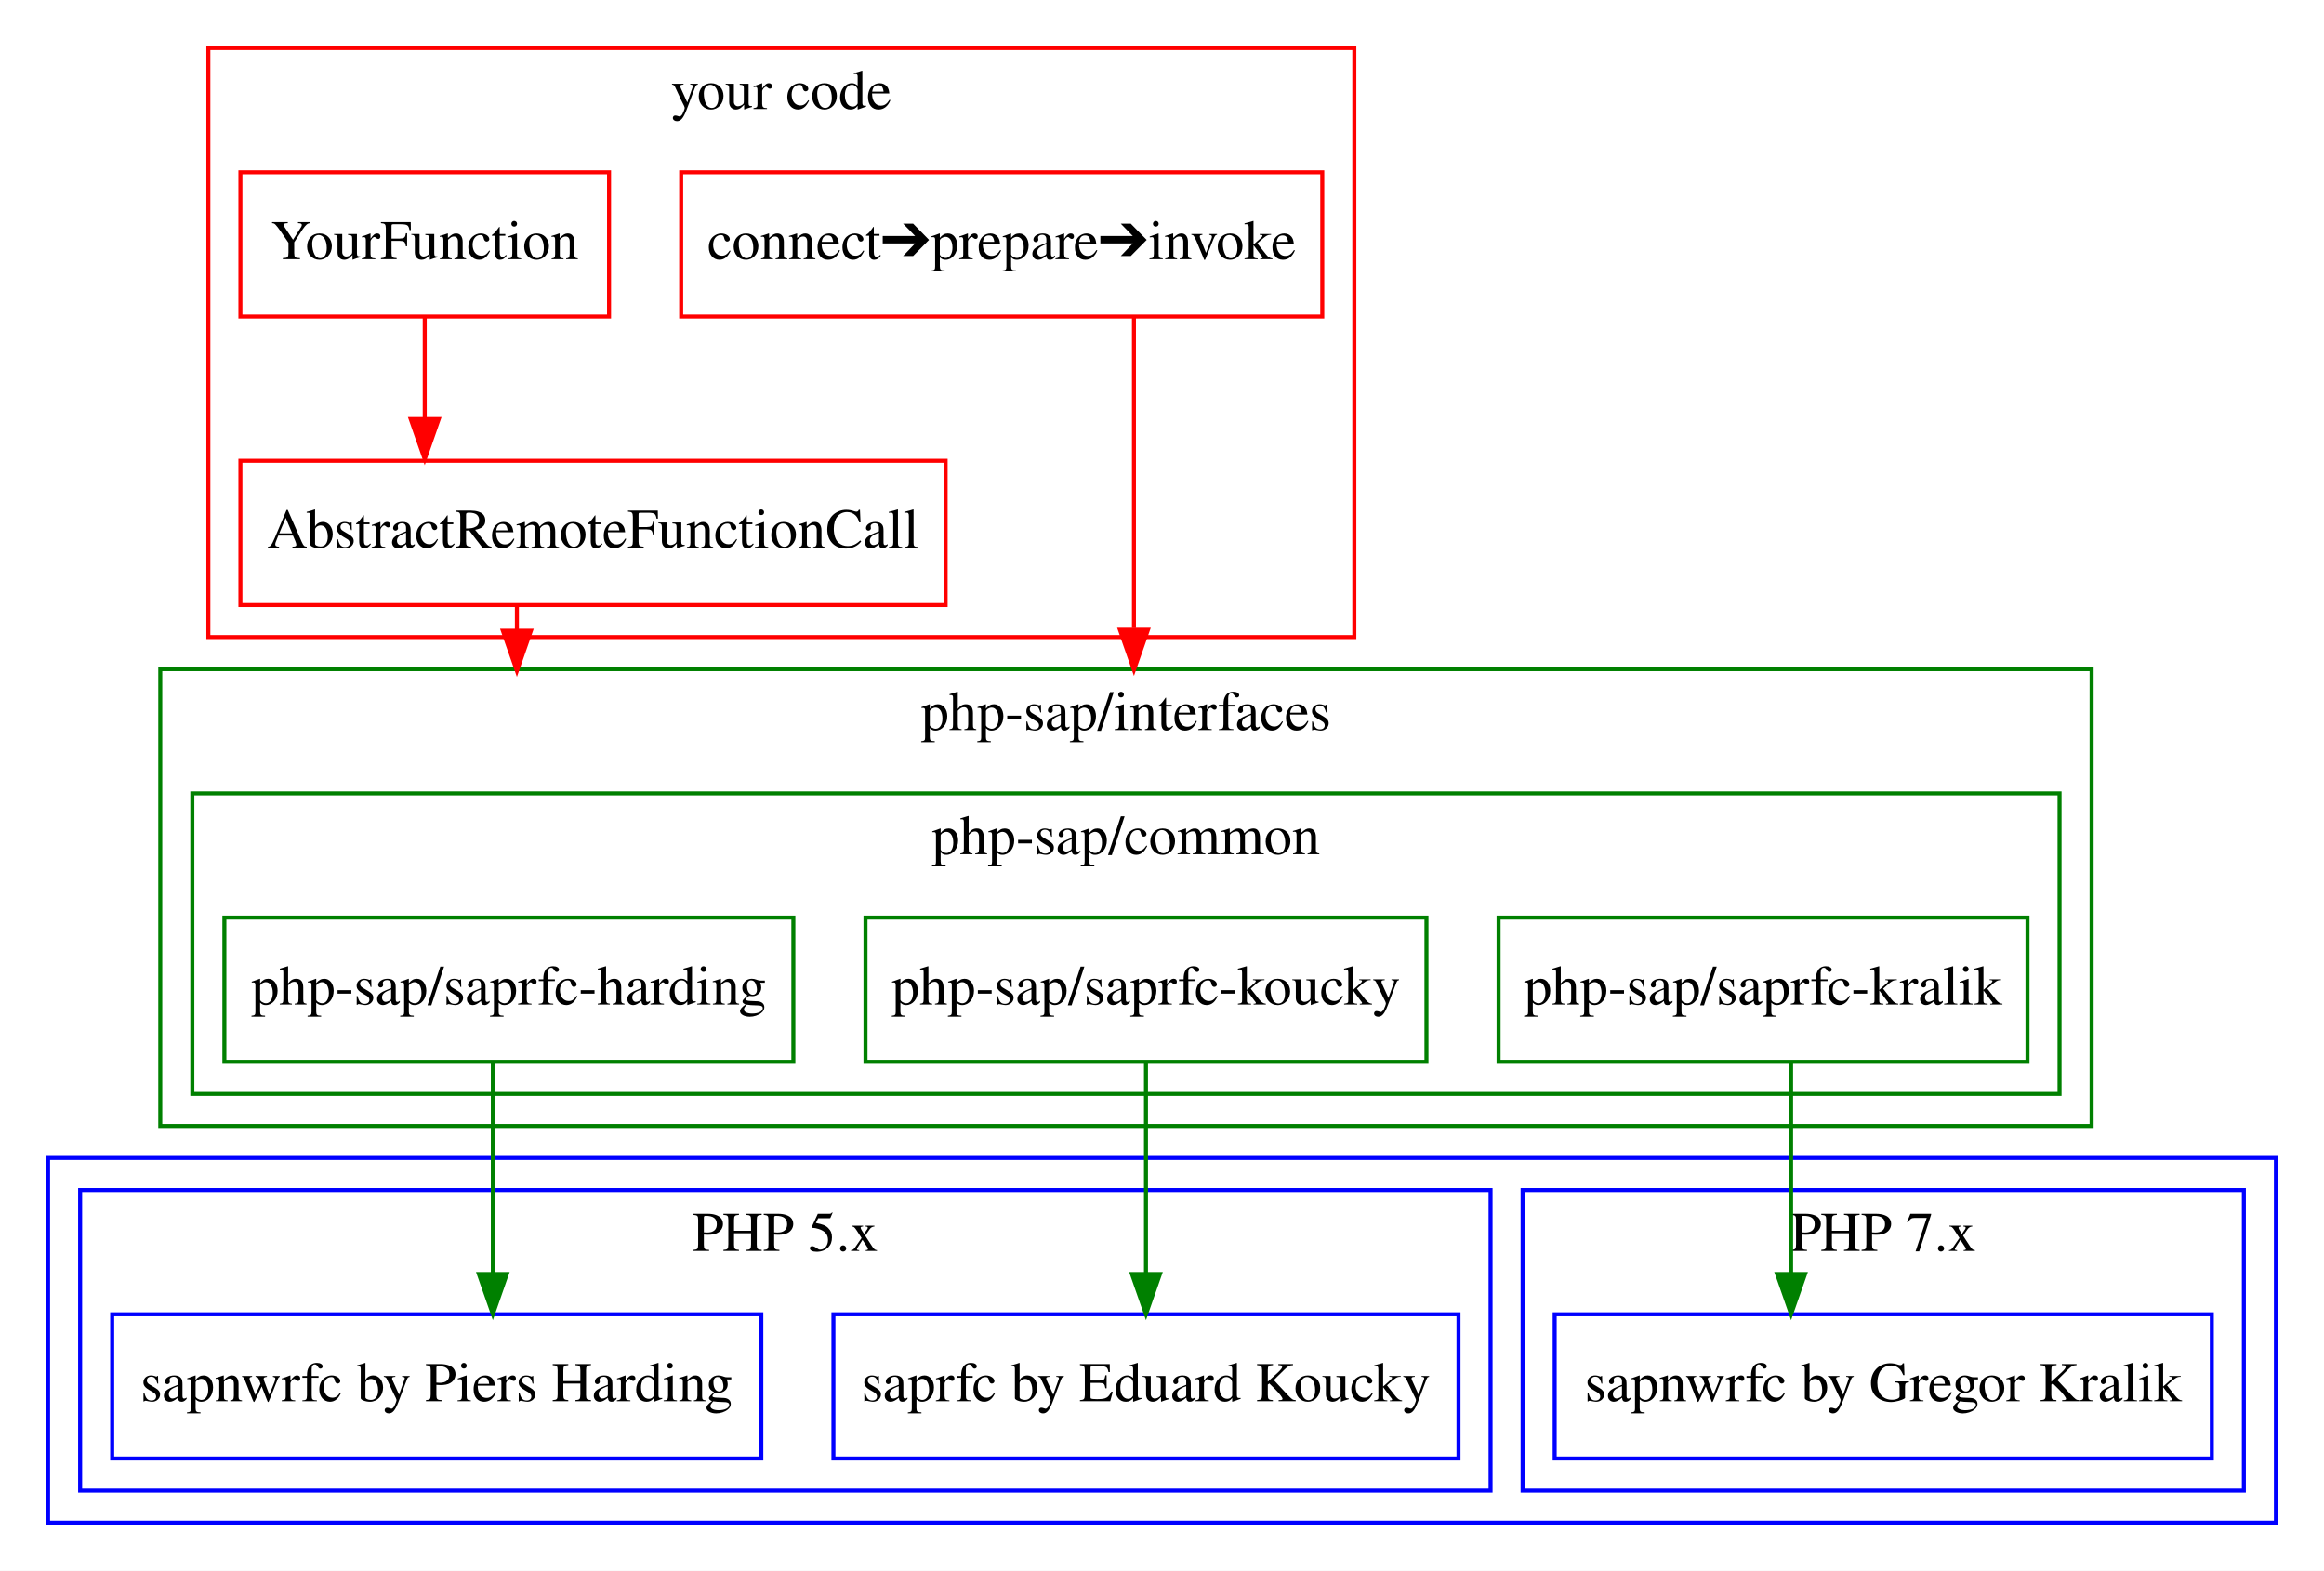
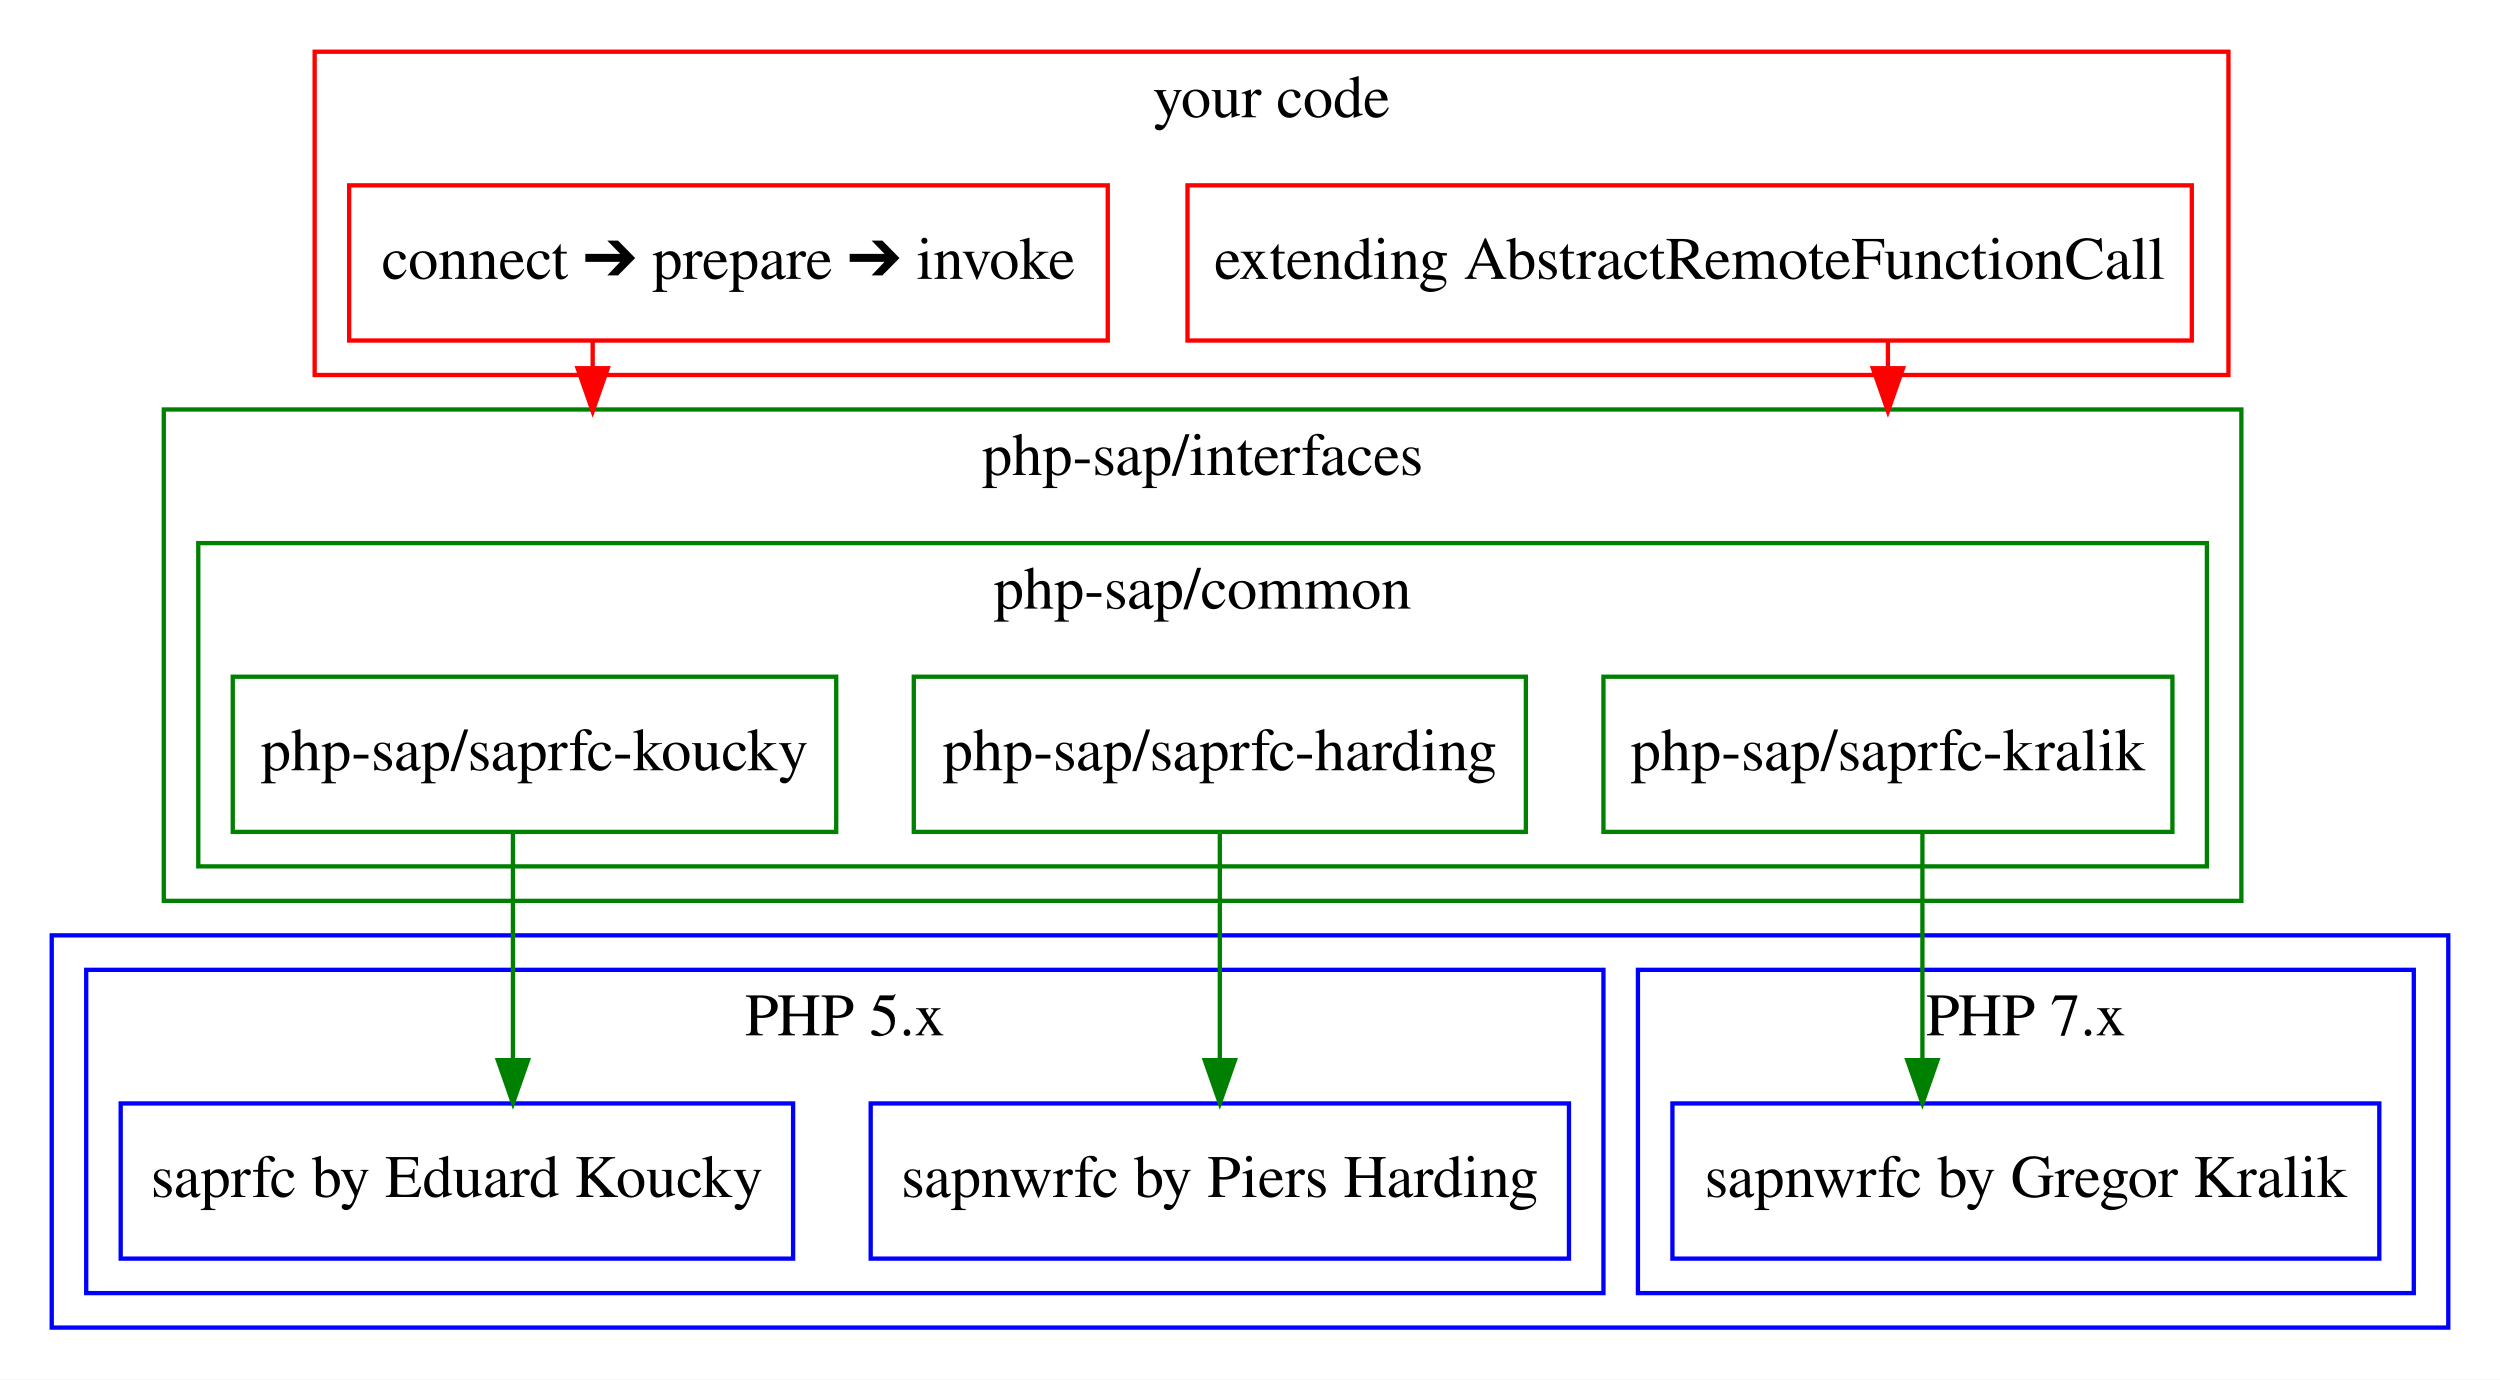
- <svg xmlns="http://www.w3.org/2000/svg" width="580pt" height="392pt" viewBox="0.00 0.00 580.00 392.00">
-   <g id="graph0" class="graph" transform="scale(1 1) rotate(0) translate(4 388)">
-     <polygon fill="white" stroke="none" points="-4,4 -4,-388 576,-388 576,4 -4,4" />
+ <svg xmlns="http://www.w3.org/2000/svg" width="580pt" height="320pt" viewBox="0.00 0.00 580.00 320.00">
+   <g id="graph0" class="graph" transform="scale(1 1) rotate(0) translate(4 316)">
+     <polygon fill="white" stroke="none" points="-4,4 -4,-316 576,-316 576,4 -4,4" />
    <g id="clust1" class="cluster">
      <polygon fill="none" stroke="blue" points="8,-8 8,-99 564,-99 564,-8 8,-8" />
    </g>
    <g id="clust2" class="cluster">
      <polygon fill="none" stroke="blue" points="376,-16 376,-91 556,-91 556,-16 376,-16" />
      <text text-anchor="middle" x="466" y="-75.8" font-family="Times,serif" font-size="14.00">PHP 7.x</text>
    </g>
    <g id="clust3" class="cluster">
      <polygon fill="none" stroke="blue" points="16,-16 16,-91 368,-91 368,-16 16,-16" />
      <text text-anchor="middle" x="192" y="-75.8" font-family="Times,serif" font-size="14.00">PHP 5.x</text>
    </g>
    <g id="clust4" class="cluster">
-       <polygon fill="none" stroke="green" points="36,-107 36,-221 518,-221 518,-107 36,-107" />
-       <text text-anchor="middle" x="277" y="-205.8" font-family="Times,serif" font-size="14.00">php-sap/interfaces</text>
+       <polygon fill="none" stroke="green" points="34,-107 34,-221 516,-221 516,-107 34,-107" />
+       <text text-anchor="middle" x="275" y="-205.8" font-family="Times,serif" font-size="14.00">php-sap/interfaces</text>
    </g>
    <g id="clust5" class="cluster">
-       <polygon fill="none" stroke="green" points="44,-115 44,-190 510,-190 510,-115 44,-115" />
-       <text text-anchor="middle" x="277" y="-174.8" font-family="Times,serif" font-size="14.00">php-sap/common</text>
+       <polygon fill="none" stroke="green" points="42,-115 42,-190 508,-190 508,-115 42,-115" />
+       <text text-anchor="middle" x="275" y="-174.8" font-family="Times,serif" font-size="14.00">php-sap/common</text>
    </g>
    <g id="clust6" class="cluster">
-       <polygon fill="none" stroke="red" points="48,-229 48,-376 334,-376 334,-229 48,-229" />
-       <text text-anchor="middle" x="191" y="-360.8" font-family="Times,serif" font-size="14.00">your code</text>
+       <polygon fill="none" stroke="red" points="69,-229 69,-304 513,-304 513,-229 69,-229" />
+       <text text-anchor="middle" x="291" y="-288.8" font-family="Times,serif" font-size="14.00">your code</text>
    </g>
    <g id="node1" class="node">
      <polygon fill="none" stroke="blue" points="548,-60 384,-60 384,-24 548,-24 548,-60" />
      <text text-anchor="middle" x="466" y="-38.3" font-family="Times,serif" font-size="14.00">sapnwrfc by Gregor Kralik</text>
    </g>
    <g id="node2" class="node">
-       <polygon fill="none" stroke="blue" points="186,-60 24,-60 24,-24 186,-24 186,-60" />
-       <text text-anchor="middle" x="105" y="-38.3" font-family="Times,serif" font-size="14.00">sapnwrfc by Piers Harding</text>
+       <polygon fill="none" stroke="blue" points="360,-60 198,-60 198,-24 360,-24 360,-60" />
+       <text text-anchor="middle" x="279" y="-38.3" font-family="Times,serif" font-size="14.00">sapnwrfc by Piers Harding</text>
    </g>
    <g id="node3" class="node">
-       <polygon fill="none" stroke="blue" points="360,-60 204,-60 204,-24 360,-24 360,-60" />
-       <text text-anchor="middle" x="282" y="-38.3" font-family="Times,serif" font-size="14.00">saprfc by Eduard Koucky</text>
+       <polygon fill="none" stroke="blue" points="180,-60 24,-60 24,-24 180,-24 180,-60" />
+       <text text-anchor="middle" x="102" y="-38.3" font-family="Times,serif" font-size="14.00">saprfc by Eduard Koucky</text>
    </g>
    <g id="node4" class="node">
-       <polygon fill="none" stroke="green" points="352,-159 212,-159 212,-123 352,-123 352,-159" />
-       <text text-anchor="middle" x="282" y="-137.3" font-family="Times,serif" font-size="14.00">php-sap/saprfc-koucky</text>
+       <polygon fill="none" stroke="green" points="190,-159 50,-159 50,-123 190,-123 190,-159" />
+       <text text-anchor="middle" x="120" y="-137.3" font-family="Times,serif" font-size="14.00">php-sap/saprfc-koucky</text>
    </g>
    <g id="edge1" class="edge">
-       <path fill="none" stroke="green" d="M282,-122.842C282,-122.842 282,-70.043 282,-70.043" />
-       <polygon fill="green" stroke="green" points="285.5,-70.043 282,-60.043 278.5,-70.043 285.5,-70.043" />
+       <path fill="none" stroke="green" d="M115,-122.842C115,-122.842 115,-70.043 115,-70.043" />
+       <polygon fill="green" stroke="green" points="118.5,-70.043 115,-60.043 111.5,-70.043 118.5,-70.043" />
    </g>
    <g id="node5" class="node">
-       <polygon fill="none" stroke="green" points="194,-159 52,-159 52,-123 194,-123 194,-159" />
-       <text text-anchor="middle" x="123" y="-137.3" font-family="Times,serif" font-size="14.00">php-sap/saprfc-harding</text>
+       <polygon fill="none" stroke="green" points="350,-159 208,-159 208,-123 350,-123 350,-159" />
+       <text text-anchor="middle" x="279" y="-137.3" font-family="Times,serif" font-size="14.00">php-sap/saprfc-harding</text>
    </g>
    <g id="edge2" class="edge">
-       <path fill="none" stroke="green" d="M119,-122.842C119,-122.842 119,-70.043 119,-70.043" />
-       <polygon fill="green" stroke="green" points="122.5,-70.043 119,-60.043 115.5,-70.043 122.5,-70.043" />
+       <path fill="none" stroke="green" d="M279,-122.842C279,-122.842 279,-70.043 279,-70.043" />
+       <polygon fill="green" stroke="green" points="282.5,-70.043 279,-60.043 275.5,-70.043 282.5,-70.043" />
    </g>
    <g id="node6" class="node">
-       <polygon fill="none" stroke="green" points="502,-159 370,-159 370,-123 502,-123 502,-159" />
-       <text text-anchor="middle" x="436" y="-137.3" font-family="Times,serif" font-size="14.00">php-sap/saprfc-kralik</text>
+       <polygon fill="none" stroke="green" points="500,-159 368,-159 368,-123 500,-123 500,-159" />
+       <text text-anchor="middle" x="434" y="-137.3" font-family="Times,serif" font-size="14.00">php-sap/saprfc-kralik</text>
    </g>
    <g id="edge3" class="edge">
-       <path fill="none" stroke="green" d="M443,-122.842C443,-122.842 443,-70.043 443,-70.043" />
-       <polygon fill="green" stroke="green" points="446.5,-70.043 443,-60.043 439.5,-70.043 446.5,-70.043" />
+       <path fill="none" stroke="green" d="M442,-122.842C442,-122.842 442,-70.043 442,-70.043" />
+       <polygon fill="green" stroke="green" points="445.5,-70.043 442,-60.043 438.5,-70.043 445.5,-70.043" />
    </g>
    <g id="node7" class="node">
-       <polygon fill="none" stroke="red" points="326,-345 166,-345 166,-309 326,-309 326,-345" />
-       <text text-anchor="middle" x="246" y="-323.3" font-family="Times,serif" font-size="14.00">connect➔prepare➔invoke</text>
+       <polygon fill="none" stroke="red" points="253,-273 77,-273 77,-237 253,-237 253,-273" />
+       <text text-anchor="middle" x="165" y="-251.3" font-family="Times,serif" font-size="14.00">connect ➔ prepare ➔ invoke</text>
    </g>
    <g id="edge4" class="edge">
-       <path fill="none" stroke="red" d="M279,-308.827C279,-308.827 279,-268.521 279,-231.228" />
-       <polygon fill="red" stroke="red" points="282.5,-230.825 279,-220.825 275.5,-230.825 282.5,-230.825" />
+       <path fill="none" stroke="red" d="M133.5,-236.936C133.5,-236.936 133.5,-234.619 133.5,-230.842" />
+       <polygon fill="red" stroke="red" points="137,-230.577 133.5,-220.577 130,-230.577 137,-230.577" />
    </g>
    <g id="node8" class="node">
-       <polygon fill="none" stroke="red" points="232,-273 56,-273 56,-237 232,-237 232,-273" />
-       <text text-anchor="middle" x="144" y="-251.3" font-family="Times,serif" font-size="14.00">AbstractRemoteFunctionCall</text>
+       <polygon fill="none" stroke="red" points="504.5,-273 271.5,-273 271.5,-237 504.5,-237 504.5,-273" />
+       <text text-anchor="middle" x="388" y="-251.3" font-family="Times,serif" font-size="14.00">extending AbstractRemoteFunctionCall</text>
    </g>
    <g id="edge5" class="edge">
-       <path fill="none" stroke="red" d="M125,-236.936C125,-236.936 125,-234.619 125,-230.842" />
-       <polygon fill="red" stroke="red" points="128.5,-230.577 125,-220.577 121.5,-230.577 128.5,-230.577" />
-     </g>
-     <g id="node9" class="node">
-       <polygon fill="none" stroke="red" points="148,-345 56,-345 56,-309 148,-309 148,-345" />
-       <text text-anchor="middle" x="102" y="-323.3" font-family="Times,serif" font-size="14.00">YourFunction</text>
-     </g>
-     <g id="edge6" class="edge">
-       <path fill="none" stroke="red" d="M102,-308.831C102,-308.831 102,-283.413 102,-283.413" />
-       <polygon fill="red" stroke="red" points="105.5,-283.413 102,-273.413 98.5,-283.413 105.5,-283.413" />
+       <path fill="none" stroke="red" d="M434,-236.936C434,-236.936 434,-234.619 434,-230.842" />
+       <polygon fill="red" stroke="red" points="437.5,-230.577 434,-220.577 430.5,-230.577 437.5,-230.577" />
    </g>
  </g>
</svg>
